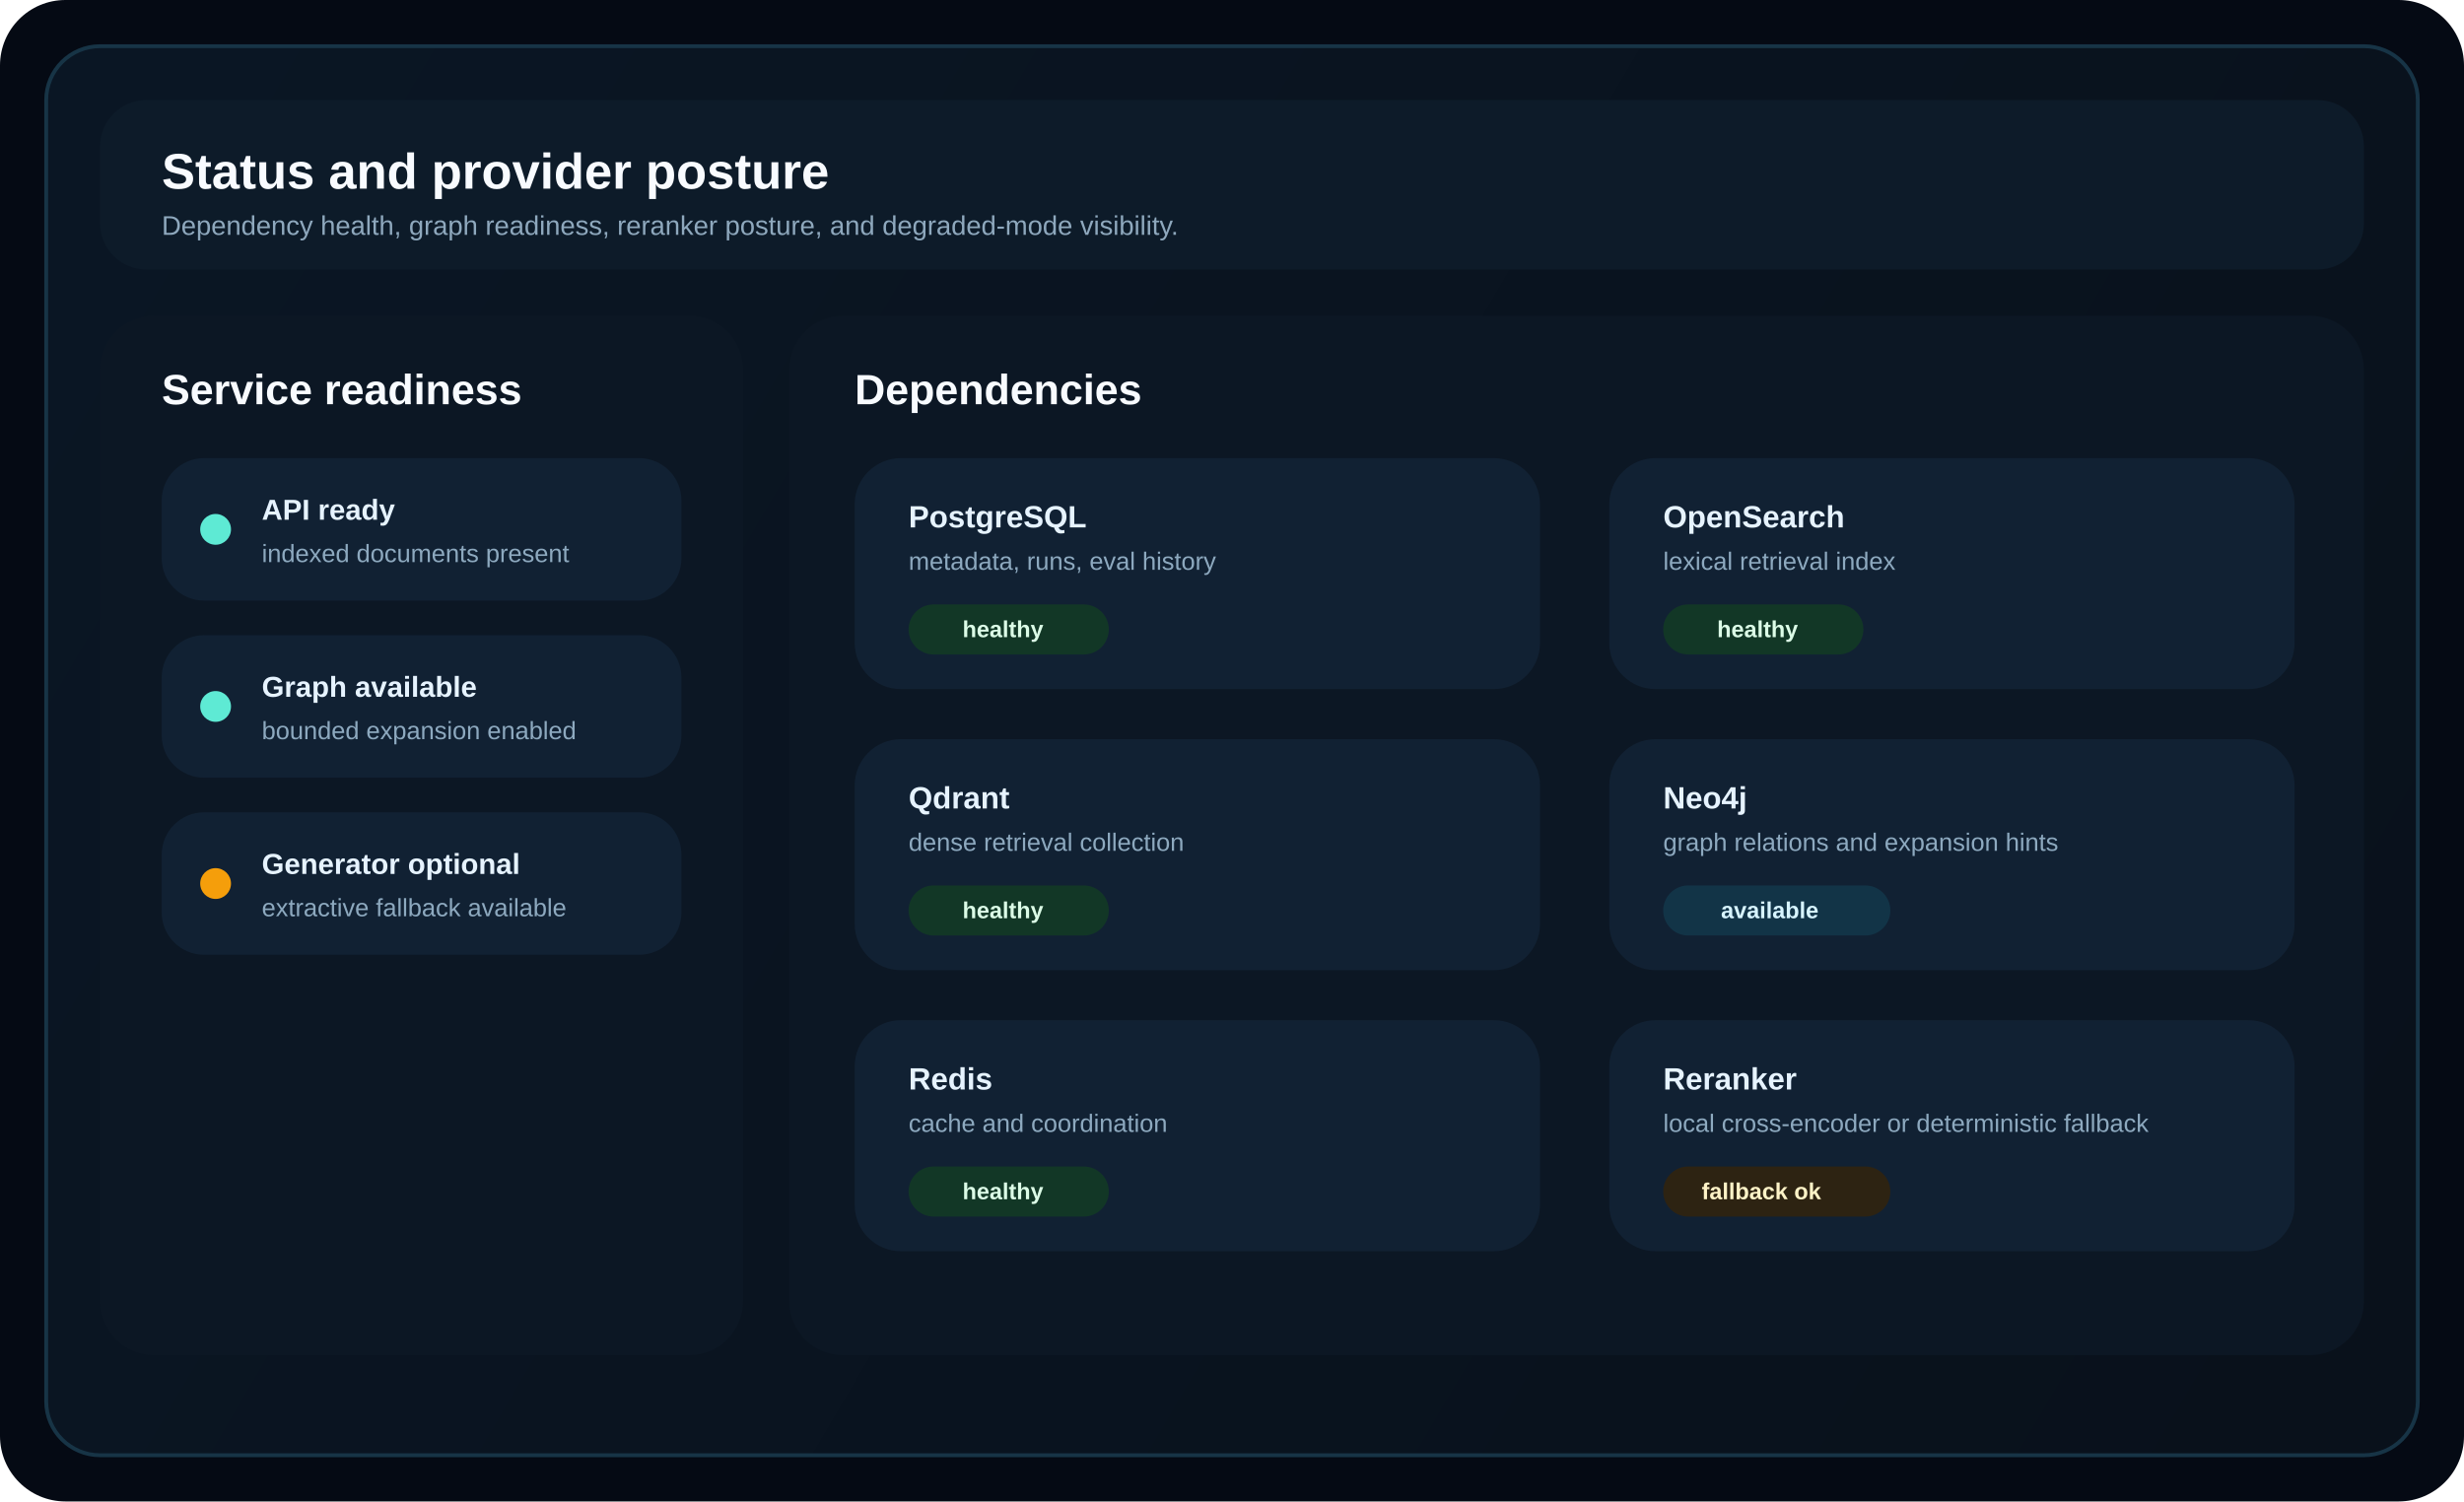
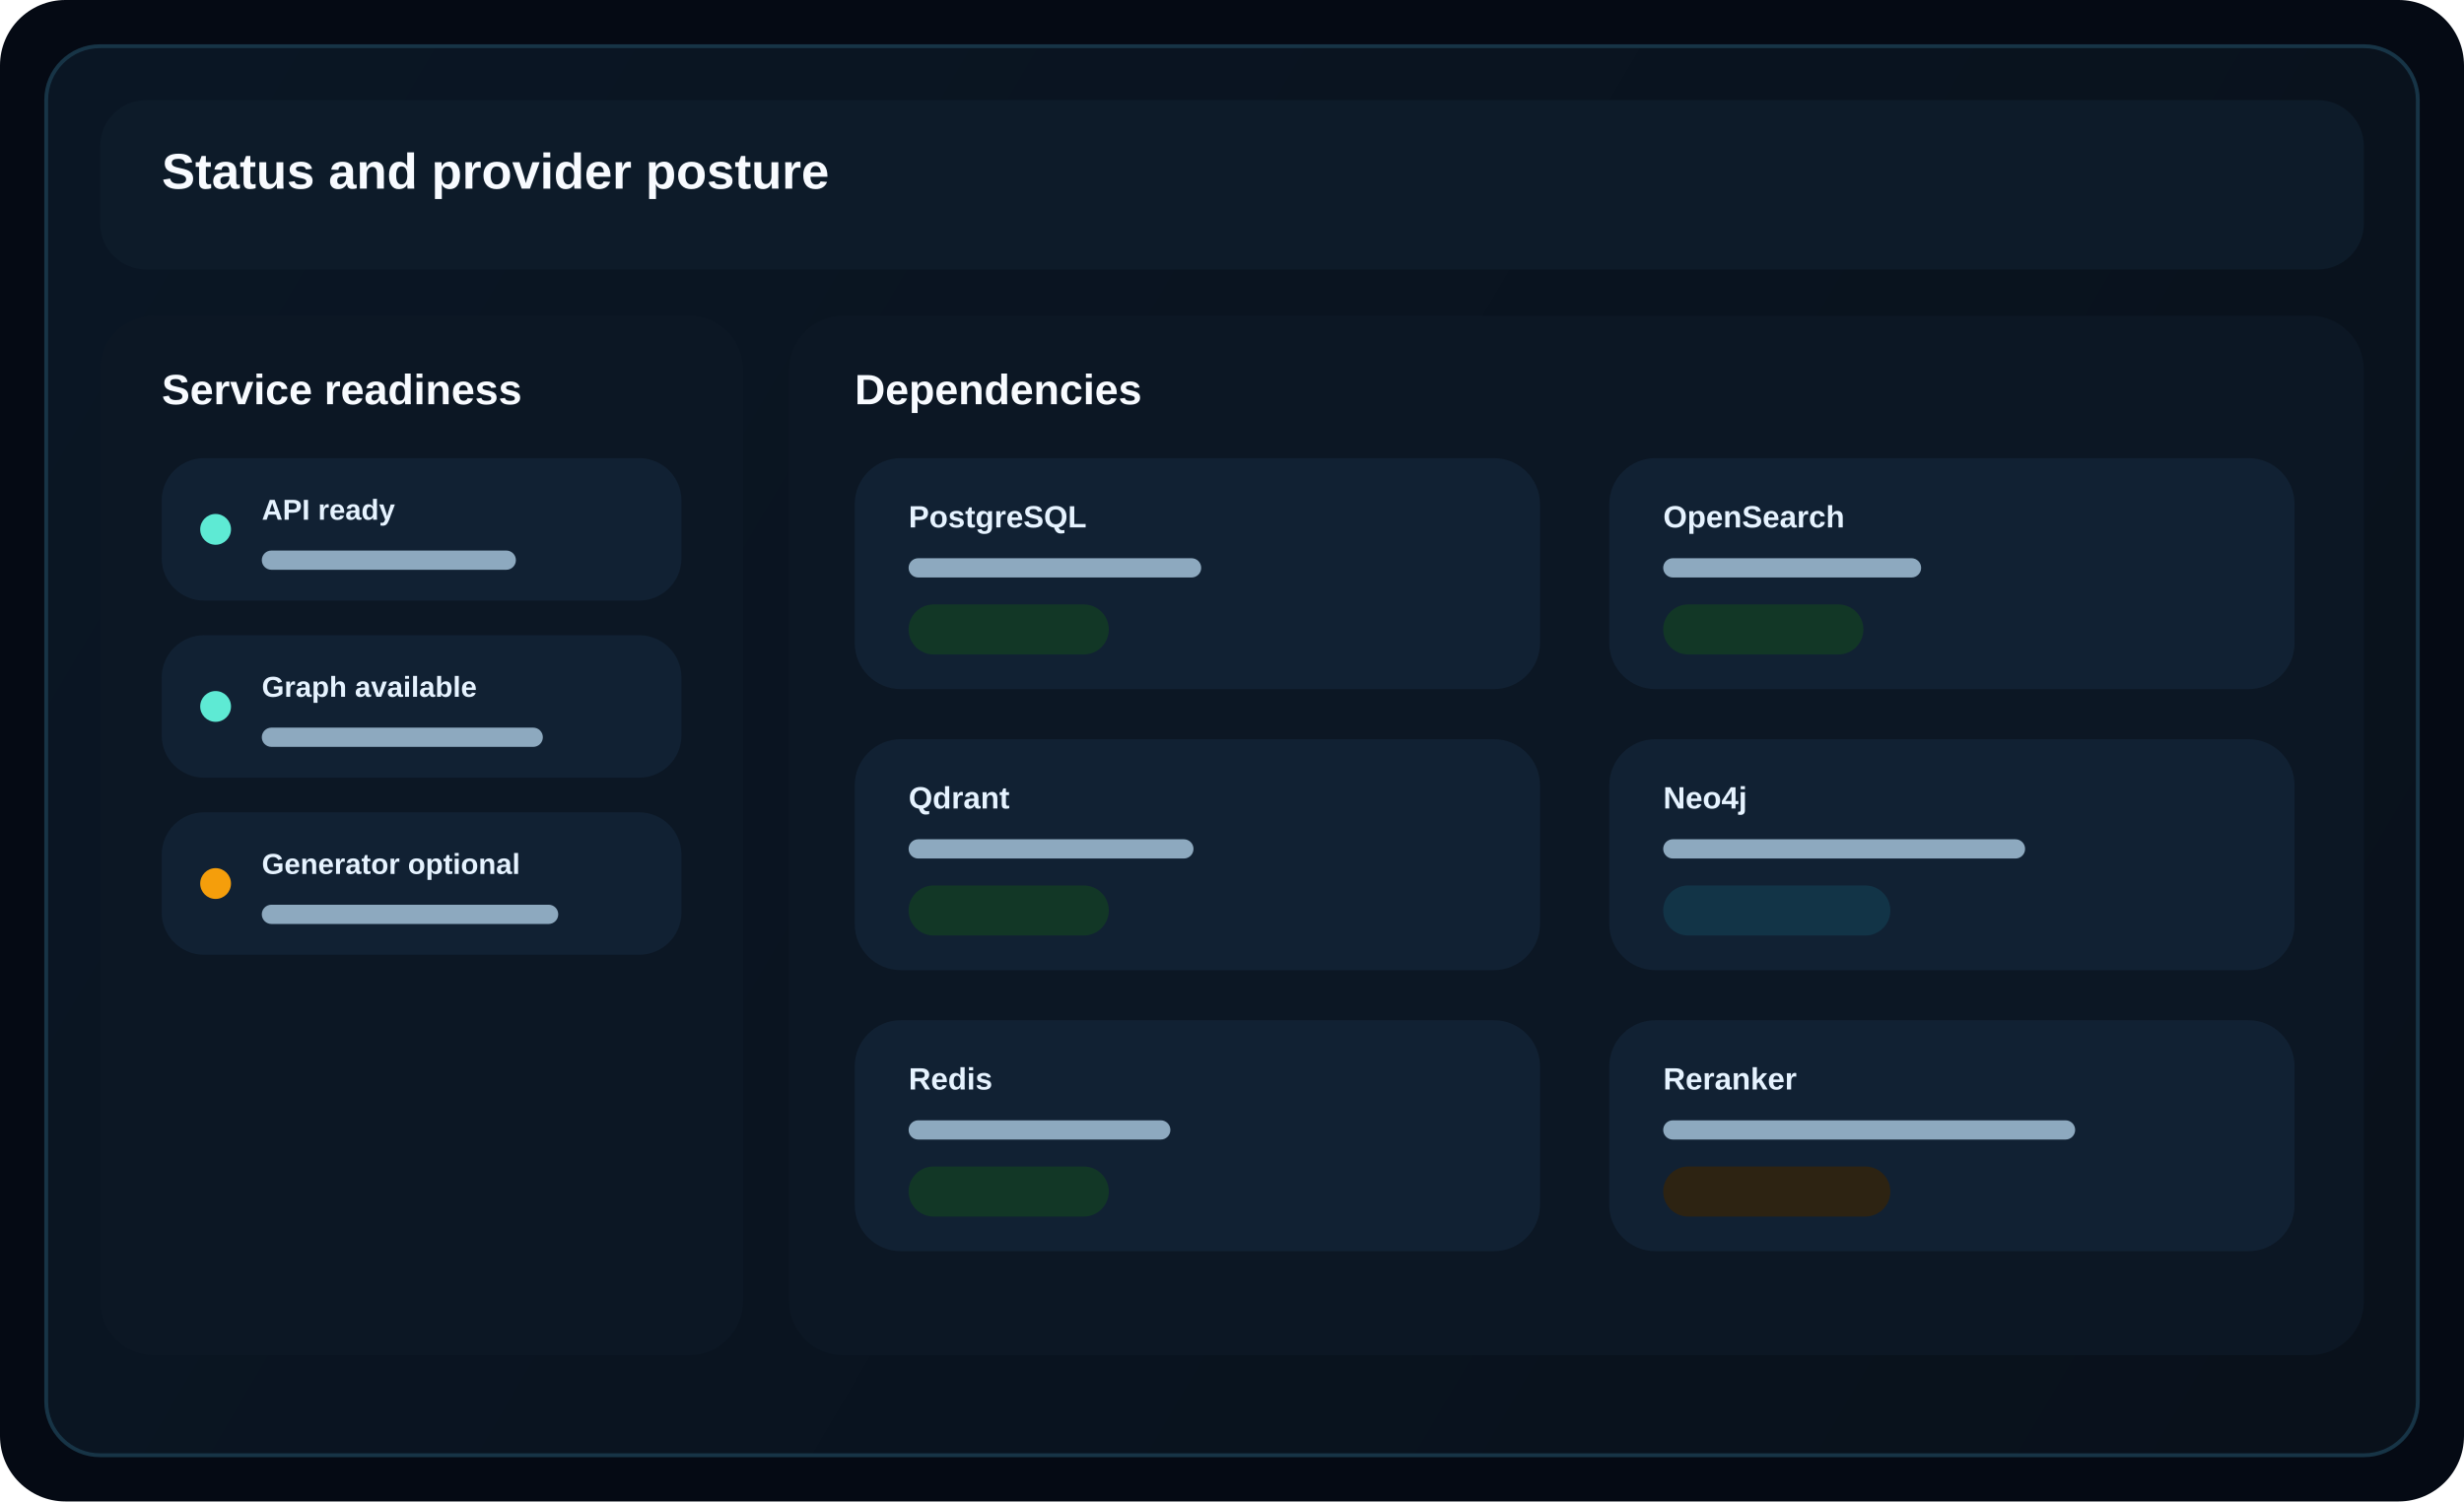
<svg xmlns="http://www.w3.org/2000/svg" width="1280" height="780" viewBox="0 0 1280 780" fill="none">
  <defs>
    <linearGradient id="statusBg" x1="56" y1="48" x2="1218" y2="732" gradientUnits="userSpaceOnUse">
      <stop stop-color="#0A1624" />
      <stop offset="1" stop-color="#09111B" />
    </linearGradient>
  </defs>
  <rect width="1280" height="780" rx="34" fill="#050A14" />
  <rect x="24" y="24" width="1232" height="732" rx="28" fill="url(#statusBg)" stroke="#173446" stroke-width="2" />
  <rect x="52" y="52" width="1176" height="88" rx="24" fill="#0D1B29" />
  <rect x="52" y="164" width="334" height="540" rx="28" fill="#0C1724" />
  <rect x="410" y="164" width="818" height="540" rx="28" fill="#0C1724" />
  <text x="84" y="98" fill="#F8FBFF" font-family="Segoe UI, Arial, sans-serif" font-size="26" font-weight="700">Status and provider posture</text>
-   <text x="84" y="122" fill="#8EA8BD" font-family="Segoe UI, Arial, sans-serif" font-size="14">Dependency health, graph readiness, reranker posture, and degraded-mode visibility.</text>
  <text x="84" y="210" fill="#F8FBFF" font-family="Segoe UI, Arial, sans-serif" font-size="22" font-weight="700">Service readiness</text>
  <rect x="84" y="238" width="270" height="74" rx="22" fill="#112133" />
  <rect x="84" y="330" width="270" height="74" rx="22" fill="#112133" />
  <rect x="84" y="422" width="270" height="74" rx="22" fill="#112133" />
  <circle cx="112" cy="275" r="8" fill="#5EEAD4" />
  <circle cx="112" cy="367" r="8" fill="#5EEAD4" />
  <circle cx="112" cy="459" r="8" fill="#F59E0B" />
  <text x="136" y="270" fill="#E6F3FF" font-family="Segoe UI, Arial, sans-serif" font-size="15" font-weight="700">API ready</text>
-   <text x="136" y="292" fill="#8DA9BF" font-family="Segoe UI, Arial, sans-serif" font-size="13">indexed documents present</text>
+   <rect x="136" y="286" width="132" height="10" rx="5" fill="#8DA9BF" />
  <text x="136" y="362" fill="#E6F3FF" font-family="Segoe UI, Arial, sans-serif" font-size="15" font-weight="700">Graph available</text>
-   <text x="136" y="384" fill="#8DA9BF" font-family="Segoe UI, Arial, sans-serif" font-size="13">bounded expansion enabled</text>
+   <rect x="136" y="378" width="146" height="10" rx="5" fill="#8DA9BF" />
  <text x="136" y="454" fill="#E6F3FF" font-family="Segoe UI, Arial, sans-serif" font-size="15" font-weight="700">Generator optional</text>
-   <text x="136" y="476" fill="#8DA9BF" font-family="Segoe UI, Arial, sans-serif" font-size="13">extractive fallback available</text>
+   <rect x="136" y="470" width="154" height="10" rx="5" fill="#8DA9BF" />
  <text x="444" y="210" fill="#F8FBFF" font-family="Segoe UI, Arial, sans-serif" font-size="22" font-weight="700">Dependencies</text>
  <rect x="444" y="238" width="356" height="120" rx="24" fill="#112133" />
  <rect x="836" y="238" width="356" height="120" rx="24" fill="#112133" />
  <rect x="444" y="384" width="356" height="120" rx="24" fill="#112133" />
  <rect x="836" y="384" width="356" height="120" rx="24" fill="#112133" />
  <rect x="444" y="530" width="356" height="120" rx="24" fill="#112133" />
  <rect x="836" y="530" width="356" height="120" rx="24" fill="#112133" />
  <text x="472" y="274" fill="#E6F3FF" font-family="Segoe UI, Arial, sans-serif" font-size="16" font-weight="700">PostgreSQL</text>
-   <text x="472" y="296" fill="#8DA9BF" font-family="Segoe UI, Arial, sans-serif" font-size="13">metadata, runs, eval history</text>
+   <rect x="472" y="290" width="152" height="10" rx="5" fill="#8DA9BF" />
  <rect x="472" y="314" width="104" height="26" rx="13" fill="#123726" />
-   <text x="500" y="331" fill="#DCFCE7" font-family="Segoe UI, Arial, sans-serif" font-size="12" font-weight="700">healthy</text>
  <text x="864" y="274" fill="#E6F3FF" font-family="Segoe UI, Arial, sans-serif" font-size="16" font-weight="700">OpenSearch</text>
-   <text x="864" y="296" fill="#8DA9BF" font-family="Segoe UI, Arial, sans-serif" font-size="13">lexical retrieval index</text>
+   <rect x="864" y="290" width="134" height="10" rx="5" fill="#8DA9BF" />
  <rect x="864" y="314" width="104" height="26" rx="13" fill="#123726" />
-   <text x="892" y="331" fill="#DCFCE7" font-family="Segoe UI, Arial, sans-serif" font-size="12" font-weight="700">healthy</text>
  <text x="472" y="420" fill="#E6F3FF" font-family="Segoe UI, Arial, sans-serif" font-size="16" font-weight="700">Qdrant</text>
-   <text x="472" y="442" fill="#8DA9BF" font-family="Segoe UI, Arial, sans-serif" font-size="13">dense retrieval collection</text>
+   <rect x="472" y="436" width="148" height="10" rx="5" fill="#8DA9BF" />
  <rect x="472" y="460" width="104" height="26" rx="13" fill="#123726" />
-   <text x="500" y="477" fill="#DCFCE7" font-family="Segoe UI, Arial, sans-serif" font-size="12" font-weight="700">healthy</text>
  <text x="864" y="420" fill="#E6F3FF" font-family="Segoe UI, Arial, sans-serif" font-size="16" font-weight="700">Neo4j</text>
-   <text x="864" y="442" fill="#8DA9BF" font-family="Segoe UI, Arial, sans-serif" font-size="13">graph relations and expansion hints</text>
+   <rect x="864" y="436" width="188" height="10" rx="5" fill="#8DA9BF" />
  <rect x="864" y="460" width="118" height="26" rx="13" fill="#123447" />
-   <text x="894" y="477" fill="#D7F4FF" font-family="Segoe UI, Arial, sans-serif" font-size="12" font-weight="700">available</text>
  <text x="472" y="566" fill="#E6F3FF" font-family="Segoe UI, Arial, sans-serif" font-size="16" font-weight="700">Redis</text>
-   <text x="472" y="588" fill="#8DA9BF" font-family="Segoe UI, Arial, sans-serif" font-size="13">cache and coordination</text>
+   <rect x="472" y="582" width="136" height="10" rx="5" fill="#8DA9BF" />
  <rect x="472" y="606" width="104" height="26" rx="13" fill="#123726" />
-   <text x="500" y="623" fill="#DCFCE7" font-family="Segoe UI, Arial, sans-serif" font-size="12" font-weight="700">healthy</text>
  <text x="864" y="566" fill="#E6F3FF" font-family="Segoe UI, Arial, sans-serif" font-size="16" font-weight="700">Reranker</text>
-   <text x="864" y="588" fill="#8DA9BF" font-family="Segoe UI, Arial, sans-serif" font-size="13">local cross-encoder or deterministic fallback</text>
+   <rect x="864" y="582" width="214" height="10" rx="5" fill="#8DA9BF" />
  <rect x="864" y="606" width="118" height="26" rx="13" fill="#2D2312" />
-   <text x="884" y="623" fill="#FEF3C7" font-family="Segoe UI, Arial, sans-serif" font-size="12" font-weight="700">fallback ok</text>
</svg>
